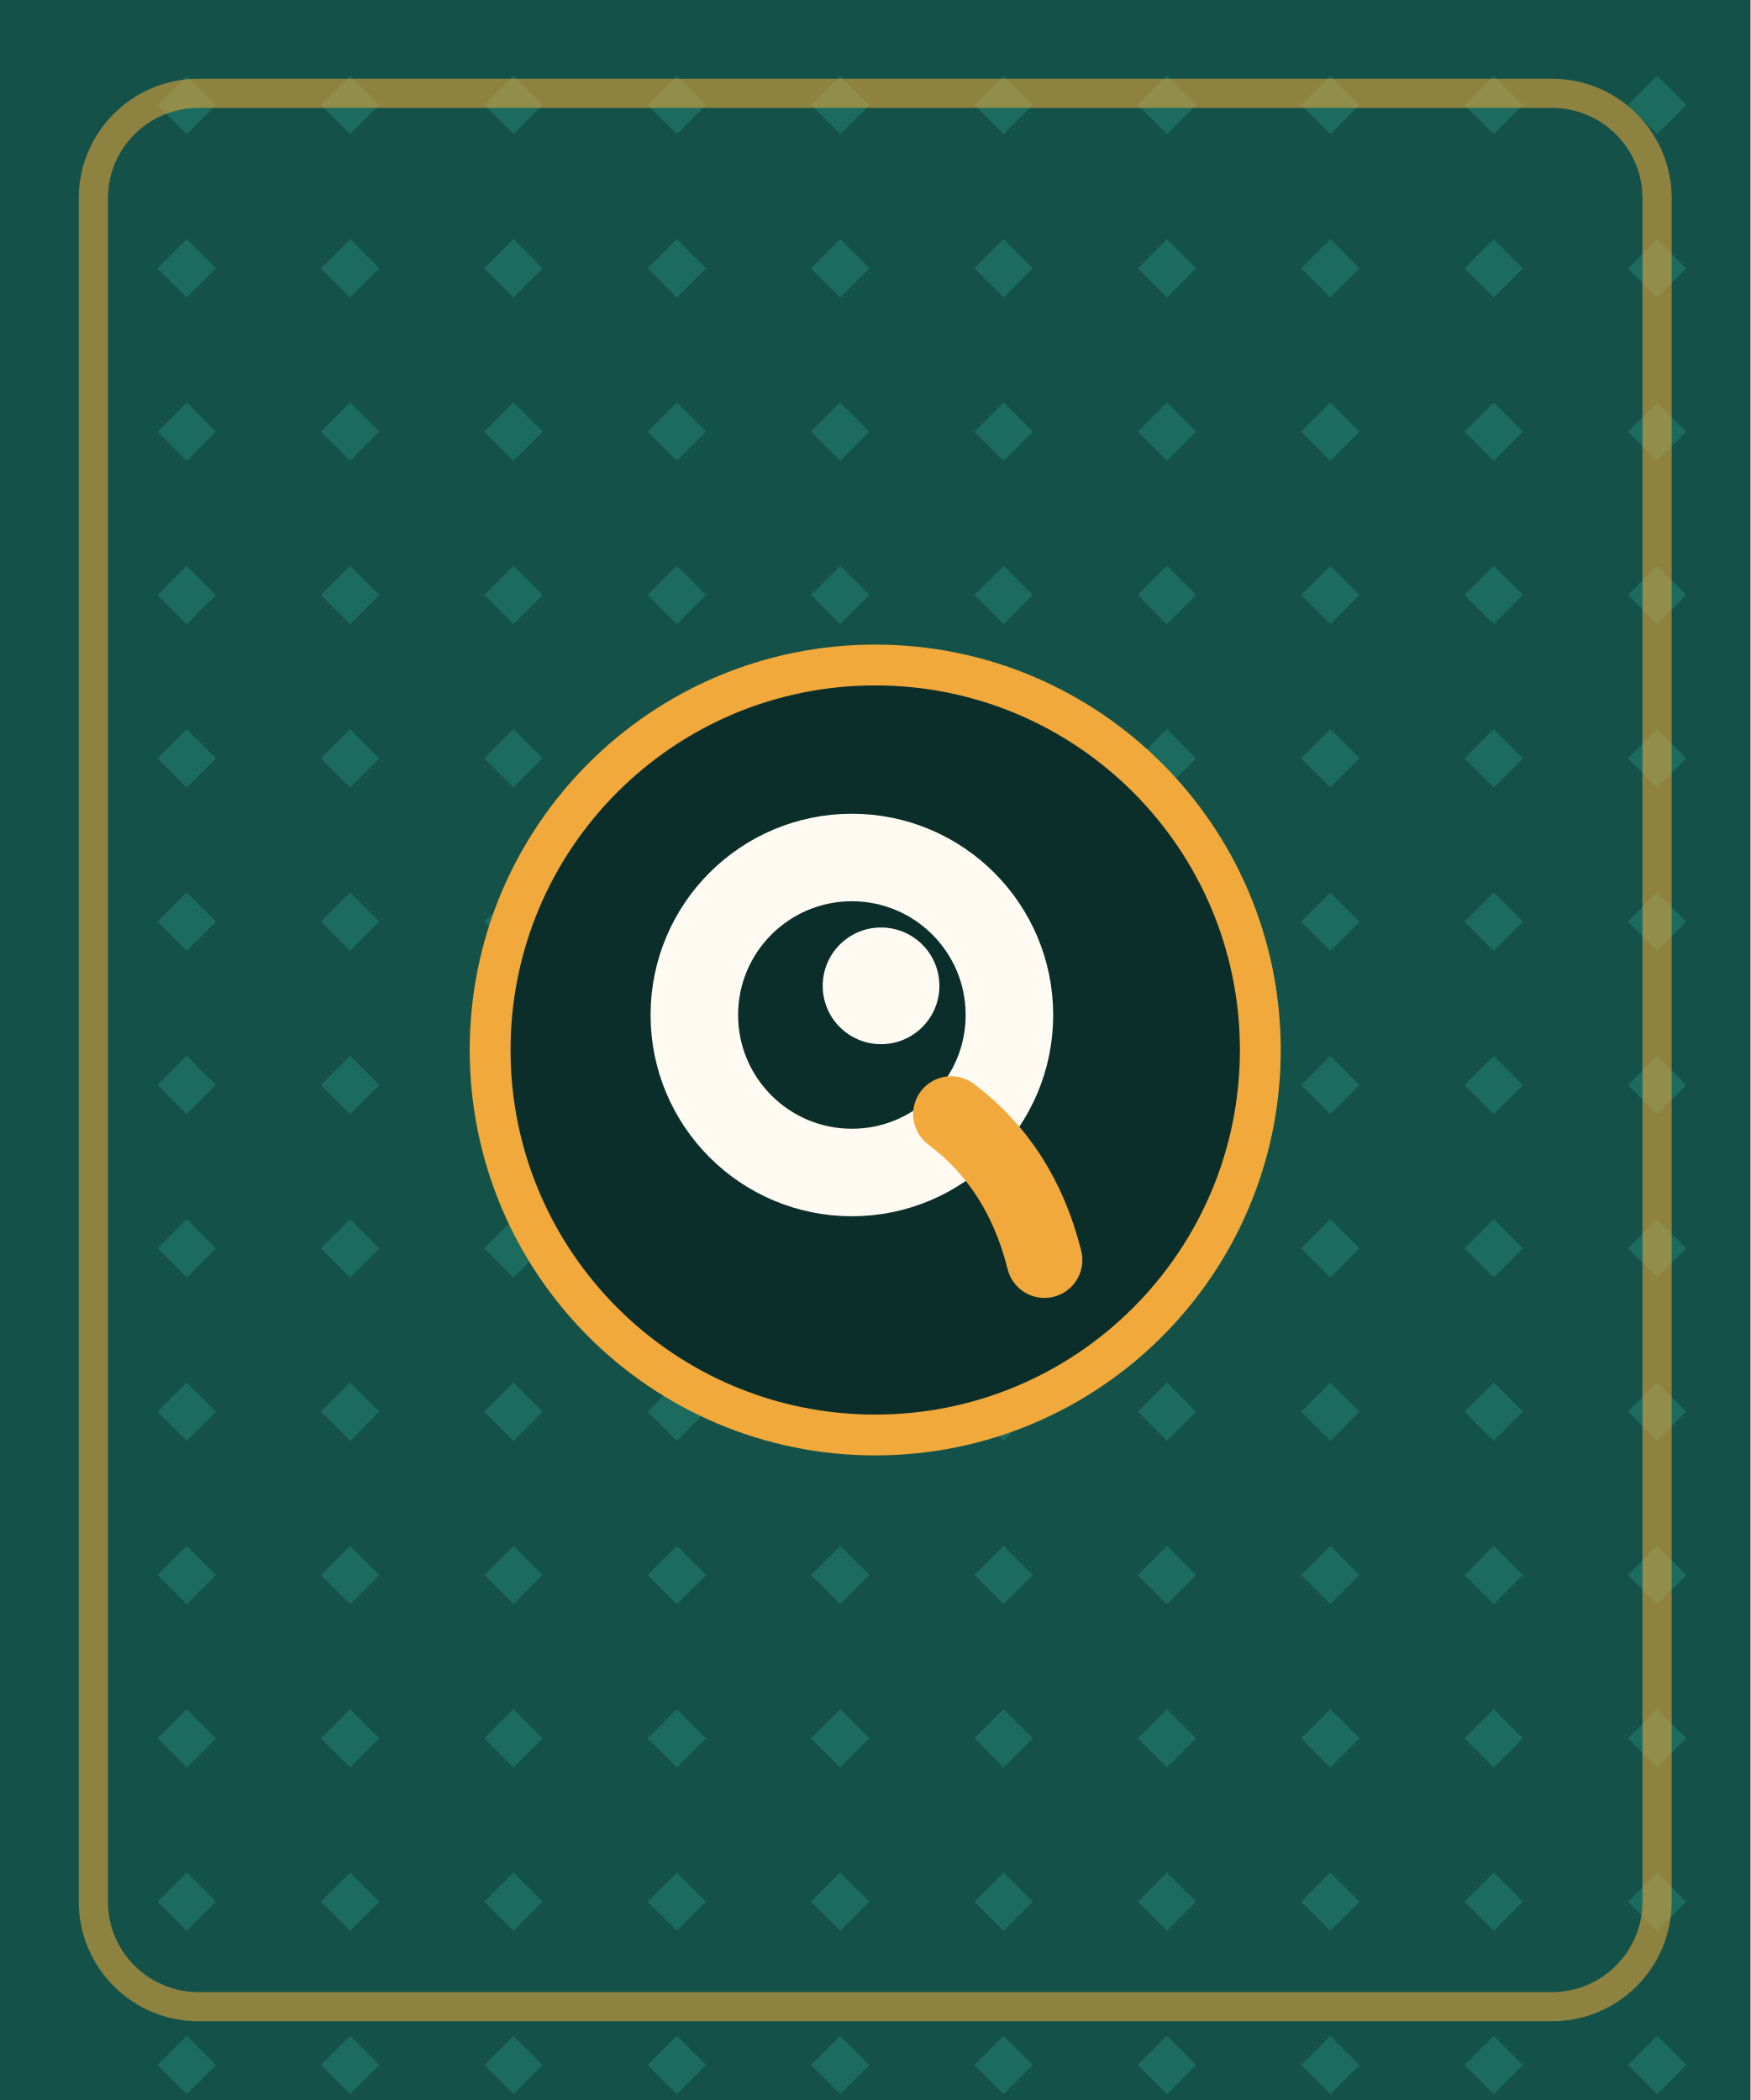
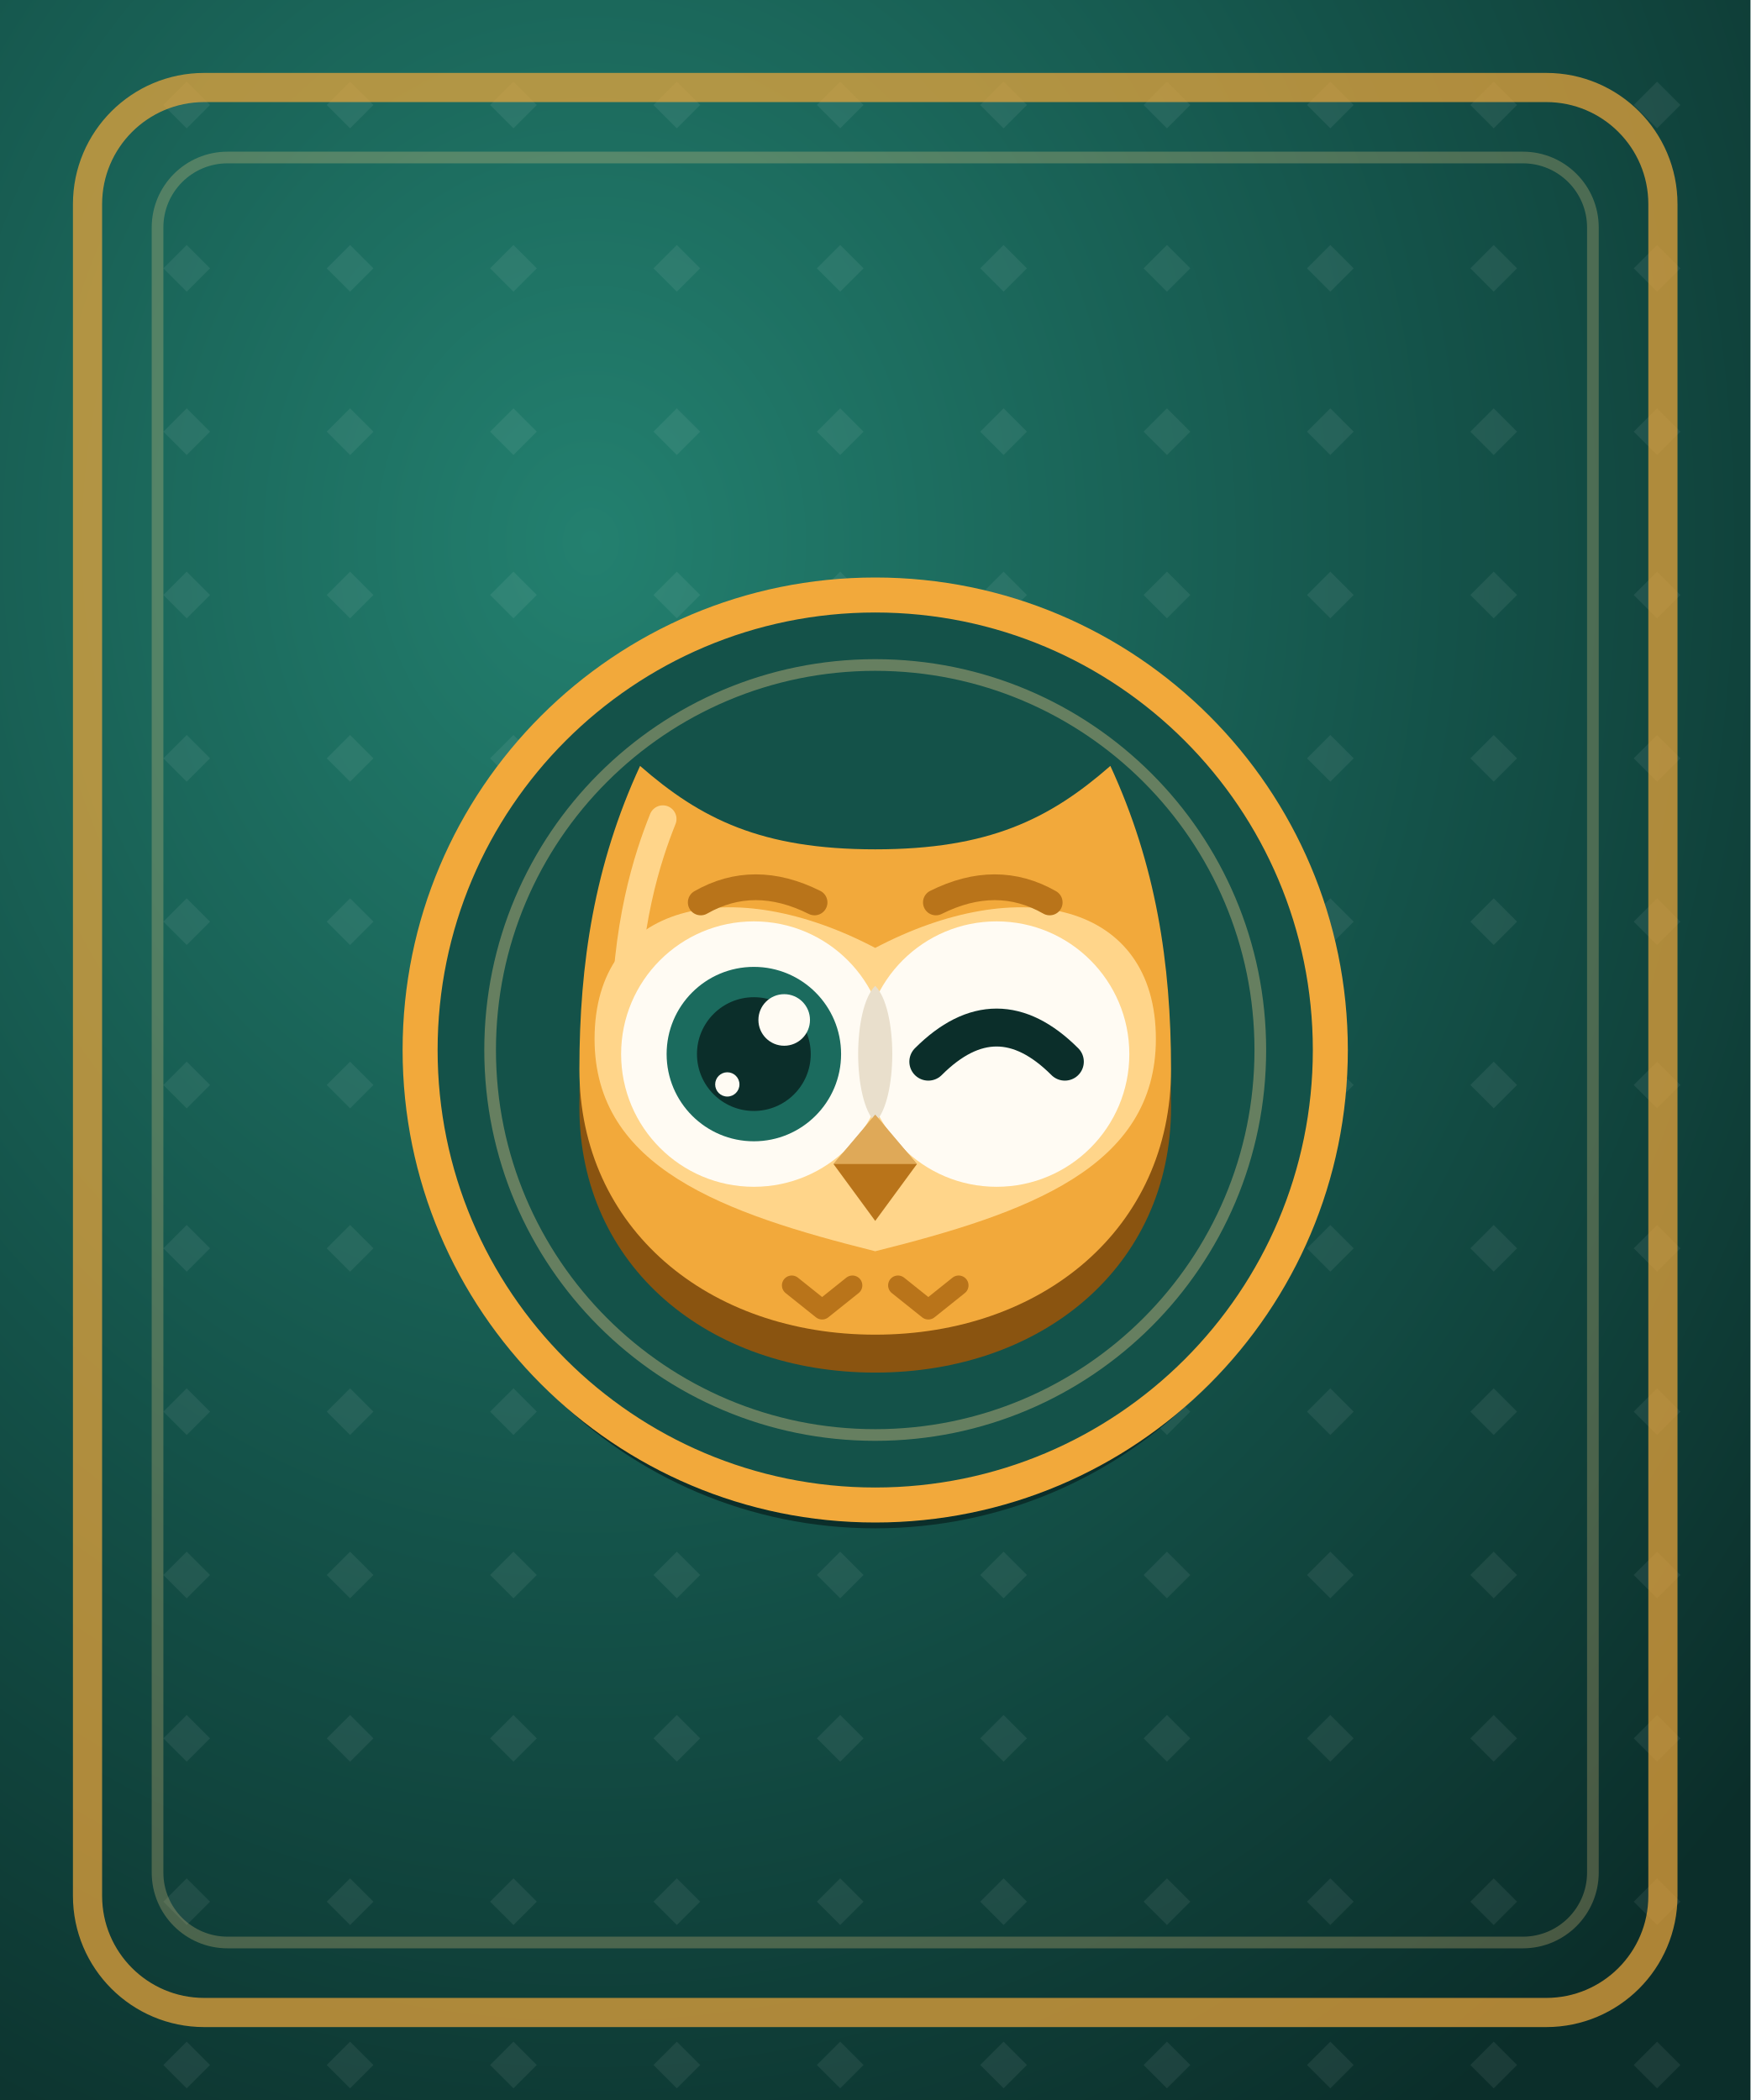
<svg xmlns="http://www.w3.org/2000/svg" viewBox="0 0 300 360" width="300" height="360" role="img" aria-label="IQUM kart sırtı">
-   <rect width="300" height="360" fill="#145249" />
-   <g fill="#1B6B5E">
-     <path d="M32 13l5 5-5 5-5-5z" />
-     <path d="M60 13l5 5-5 5-5-5z" />
-     <path d="M88 13l5 5-5 5-5-5z" />
-     <path d="M116 13l5 5-5 5-5-5z" />
-     <path d="M144 13l5 5-5 5-5-5z" />
-     <path d="M172 13l5 5-5 5-5-5z" />
-     <path d="M200 13l5 5-5 5-5-5z" />
-     <path d="M228 13l5 5-5 5-5-5z" />
-     <path d="M256 13l5 5-5 5-5-5z" />
-     <path d="M284 13l5 5-5 5-5-5z" />
-     <path d="M32 41l5 5-5 5-5-5z" />
-     <path d="M60 41l5 5-5 5-5-5z" />
-     <path d="M88 41l5 5-5 5-5-5z" />
-     <path d="M116 41l5 5-5 5-5-5z" />
-     <path d="M144 41l5 5-5 5-5-5z" />
-     <path d="M172 41l5 5-5 5-5-5z" />
-     <path d="M200 41l5 5-5 5-5-5z" />
-     <path d="M228 41l5 5-5 5-5-5z" />
-     <path d="M256 41l5 5-5 5-5-5z" />
-     <path d="M284 41l5 5-5 5-5-5z" />
-     <path d="M32 69l5 5-5 5-5-5z" />
-     <path d="M60 69l5 5-5 5-5-5z" />
-     <path d="M88 69l5 5-5 5-5-5z" />
-     <path d="M116 69l5 5-5 5-5-5z" />
-     <path d="M144 69l5 5-5 5-5-5z" />
-     <path d="M172 69l5 5-5 5-5-5z" />
-     <path d="M200 69l5 5-5 5-5-5z" />
-     <path d="M228 69l5 5-5 5-5-5z" />
-     <path d="M256 69l5 5-5 5-5-5z" />
-     <path d="M284 69l5 5-5 5-5-5z" />
-     <path d="M32 97l5 5-5 5-5-5z" />
-     <path d="M60 97l5 5-5 5-5-5z" />
-     <path d="M88 97l5 5-5 5-5-5z" />
-     <path d="M116 97l5 5-5 5-5-5z" />
-     <path d="M144 97l5 5-5 5-5-5z" />
-     <path d="M172 97l5 5-5 5-5-5z" />
-     <path d="M200 97l5 5-5 5-5-5z" />
-     <path d="M228 97l5 5-5 5-5-5z" />
-     <path d="M256 97l5 5-5 5-5-5z" />
-     <path d="M284 97l5 5-5 5-5-5z" />
-     <path d="M32 125l5 5-5 5-5-5z" />
-     <path d="M60 125l5 5-5 5-5-5z" />
-     <path d="M88 125l5 5-5 5-5-5z" />
-     <path d="M116 125l5 5-5 5-5-5z" />
-     <path d="M144 125l5 5-5 5-5-5z" />
-     <path d="M172 125l5 5-5 5-5-5z" />
-     <path d="M200 125l5 5-5 5-5-5z" />
-     <path d="M228 125l5 5-5 5-5-5z" />
-     <path d="M256 125l5 5-5 5-5-5z" />
-     <path d="M284 125l5 5-5 5-5-5z" />
-     <path d="M32 153l5 5-5 5-5-5z" />
-     <path d="M60 153l5 5-5 5-5-5z" />
-     <path d="M88 153l5 5-5 5-5-5z" />
-     <path d="M116 153l5 5-5 5-5-5z" />
-     <path d="M144 153l5 5-5 5-5-5z" />
-     <path d="M172 153l5 5-5 5-5-5z" />
-     <path d="M200 153l5 5-5 5-5-5z" />
-     <path d="M228 153l5 5-5 5-5-5z" />
-     <path d="M256 153l5 5-5 5-5-5z" />
-     <path d="M284 153l5 5-5 5-5-5z" />
-     <path d="M32 181l5 5-5 5-5-5z" />
-     <path d="M60 181l5 5-5 5-5-5z" />
-     <path d="M88 181l5 5-5 5-5-5z" />
-     <path d="M116 181l5 5-5 5-5-5z" />
-     <path d="M144 181l5 5-5 5-5-5z" />
-     <path d="M172 181l5 5-5 5-5-5z" />
-     <path d="M200 181l5 5-5 5-5-5z" />
-     <path d="M228 181l5 5-5 5-5-5z" />
-     <path d="M256 181l5 5-5 5-5-5z" />
-     <path d="M284 181l5 5-5 5-5-5z" />
-     <path d="M32 209l5 5-5 5-5-5z" />
-     <path d="M60 209l5 5-5 5-5-5z" />
-     <path d="M88 209l5 5-5 5-5-5z" />
-     <path d="M116 209l5 5-5 5-5-5z" />
-     <path d="M144 209l5 5-5 5-5-5z" />
-     <path d="M172 209l5 5-5 5-5-5z" />
-     <path d="M200 209l5 5-5 5-5-5z" />
-     <path d="M228 209l5 5-5 5-5-5z" />
-     <path d="M256 209l5 5-5 5-5-5z" />
-     <path d="M284 209l5 5-5 5-5-5z" />
-     <path d="M32 237l5 5-5 5-5-5z" />
-     <path d="M60 237l5 5-5 5-5-5z" />
-     <path d="M88 237l5 5-5 5-5-5z" />
-     <path d="M116 237l5 5-5 5-5-5z" />
-     <path d="M144 237l5 5-5 5-5-5z" />
-     <path d="M172 237l5 5-5 5-5-5z" />
-     <path d="M200 237l5 5-5 5-5-5z" />
-     <path d="M228 237l5 5-5 5-5-5z" />
-     <path d="M256 237l5 5-5 5-5-5z" />
-     <path d="M284 237l5 5-5 5-5-5z" />
-     <path d="M32 265l5 5-5 5-5-5z" />
-     <path d="M60 265l5 5-5 5-5-5z" />
-     <path d="M88 265l5 5-5 5-5-5z" />
-     <path d="M116 265l5 5-5 5-5-5z" />
-     <path d="M144 265l5 5-5 5-5-5z" />
-     <path d="M172 265l5 5-5 5-5-5z" />
-     <path d="M200 265l5 5-5 5-5-5z" />
-     <path d="M228 265l5 5-5 5-5-5z" />
-     <path d="M256 265l5 5-5 5-5-5z" />
-     <path d="M284 265l5 5-5 5-5-5z" />
-     <path d="M32 293l5 5-5 5-5-5z" />
-     <path d="M60 293l5 5-5 5-5-5z" />
-     <path d="M88 293l5 5-5 5-5-5z" />
-     <path d="M116 293l5 5-5 5-5-5z" />
-     <path d="M144 293l5 5-5 5-5-5z" />
-     <path d="M172 293l5 5-5 5-5-5z" />
-     <path d="M200 293l5 5-5 5-5-5z" />
-     <path d="M228 293l5 5-5 5-5-5z" />
-     <path d="M256 293l5 5-5 5-5-5z" />
-     <path d="M284 293l5 5-5 5-5-5z" />
-     <path d="M32 321l5 5-5 5-5-5z" />
-     <path d="M60 321l5 5-5 5-5-5z" />
-     <path d="M88 321l5 5-5 5-5-5z" />
-     <path d="M116 321l5 5-5 5-5-5z" />
-     <path d="M144 321l5 5-5 5-5-5z" />
-     <path d="M172 321l5 5-5 5-5-5z" />
-     <path d="M200 321l5 5-5 5-5-5z" />
-     <path d="M228 321l5 5-5 5-5-5z" />
-     <path d="M256 321l5 5-5 5-5-5z" />
-     <path d="M284 321l5 5-5 5-5-5z" />
-     <path d="M32 349l5 5-5 5-5-5z" />
-     <path d="M60 349l5 5-5 5-5-5z" />
-     <path d="M88 349l5 5-5 5-5-5z" />
-     <path d="M116 349l5 5-5 5-5-5z" />
-     <path d="M144 349l5 5-5 5-5-5z" />
-     <path d="M172 349l5 5-5 5-5-5z" />
-     <path d="M200 349l5 5-5 5-5-5z" />
-     <path d="M228 349l5 5-5 5-5-5z" />
-     <path d="M256 349l5 5-5 5-5-5z" />
-     <path d="M284 349l5 5-5 5-5-5z" />
+   <defs>
+     <radialGradient id="cb" cx="34%" cy="26%" r="88%">
+       <stop offset="0" stop-color="#23806F" />
+       <stop offset=".55" stop-color="#145249" />
+       <stop offset="1" stop-color="#0B2E2A" />
+     </radialGradient>
+   </defs>
+   <rect width="300" height="360" fill="url(#cb)" />
+   <g fill="#FFFFFF" fill-opacity=".07">
+     <path d="M32 14l4 4-4 4-4-4z" />
+     <path d="M60 14l4 4-4 4-4-4z" />
+     <path d="M88 14l4 4-4 4-4-4z" />
+     <path d="M116 14l4 4-4 4-4-4z" />
+     <path d="M144 14l4 4-4 4-4-4z" />
+     <path d="M172 14l4 4-4 4-4-4z" />
+     <path d="M200 14l4 4-4 4-4-4z" />
+     <path d="M228 14l4 4-4 4-4-4z" />
+     <path d="M256 14l4 4-4 4-4-4z" />
+     <path d="M284 14l4 4-4 4-4-4z" />
+     <path d="M32 42l4 4-4 4-4-4z" />
+     <path d="M60 42l4 4-4 4-4-4z" />
+     <path d="M88 42l4 4-4 4-4-4z" />
+     <path d="M116 42l4 4-4 4-4-4z" />
+     <path d="M144 42l4 4-4 4-4-4z" />
+     <path d="M172 42l4 4-4 4-4-4z" />
+     <path d="M200 42l4 4-4 4-4-4z" />
+     <path d="M228 42l4 4-4 4-4-4z" />
+     <path d="M256 42l4 4-4 4-4-4z" />
+     <path d="M284 42l4 4-4 4-4-4z" />
+     <path d="M32 70l4 4-4 4-4-4z" />
+     <path d="M60 70l4 4-4 4-4-4z" />
+     <path d="M88 70l4 4-4 4-4-4z" />
+     <path d="M116 70l4 4-4 4-4-4z" />
+     <path d="M144 70l4 4-4 4-4-4z" />
+     <path d="M172 70l4 4-4 4-4-4z" />
+     <path d="M200 70l4 4-4 4-4-4z" />
+     <path d="M228 70l4 4-4 4-4-4z" />
+     <path d="M256 70l4 4-4 4-4-4z" />
+     <path d="M284 70l4 4-4 4-4-4z" />
+     <path d="M32 98l4 4-4 4-4-4z" />
+     <path d="M60 98l4 4-4 4-4-4z" />
+     <path d="M88 98l4 4-4 4-4-4z" />
+     <path d="M116 98l4 4-4 4-4-4z" />
+     <path d="M144 98l4 4-4 4-4-4z" />
+     <path d="M172 98l4 4-4 4-4-4z" />
+     <path d="M200 98l4 4-4 4-4-4z" />
+     <path d="M228 98l4 4-4 4-4-4z" />
+     <path d="M256 98l4 4-4 4-4-4z" />
+     <path d="M284 98l4 4-4 4-4-4z" />
+     <path d="M32 126l4 4-4 4-4-4z" />
+     <path d="M60 126l4 4-4 4-4-4z" />
+     <path d="M88 126l4 4-4 4-4-4z" />
+     <path d="M116 126l4 4-4 4-4-4z" />
+     <path d="M144 126l4 4-4 4-4-4z" />
+     <path d="M172 126l4 4-4 4-4-4z" />
+     <path d="M200 126l4 4-4 4-4-4z" />
+     <path d="M228 126l4 4-4 4-4-4z" />
+     <path d="M256 126l4 4-4 4-4-4z" />
+     <path d="M284 126l4 4-4 4-4-4z" />
+     <path d="M32 154l4 4-4 4-4-4z" />
+     <path d="M60 154l4 4-4 4-4-4z" />
+     <path d="M88 154l4 4-4 4-4-4z" />
+     <path d="M116 154l4 4-4 4-4-4z" />
+     <path d="M144 154l4 4-4 4-4-4z" />
+     <path d="M172 154l4 4-4 4-4-4z" />
+     <path d="M200 154l4 4-4 4-4-4z" />
+     <path d="M228 154l4 4-4 4-4-4z" />
+     <path d="M256 154l4 4-4 4-4-4z" />
+     <path d="M284 154l4 4-4 4-4-4z" />
+     <path d="M32 182l4 4-4 4-4-4z" />
+     <path d="M60 182l4 4-4 4-4-4z" />
+     <path d="M88 182l4 4-4 4-4-4z" />
+     <path d="M116 182l4 4-4 4-4-4z" />
+     <path d="M144 182l4 4-4 4-4-4z" />
+     <path d="M172 182l4 4-4 4-4-4z" />
+     <path d="M200 182l4 4-4 4-4-4z" />
+     <path d="M228 182l4 4-4 4-4-4z" />
+     <path d="M256 182l4 4-4 4-4-4z" />
+     <path d="M284 182l4 4-4 4-4-4z" />
+     <path d="M32 210l4 4-4 4-4-4z" />
+     <path d="M60 210l4 4-4 4-4-4z" />
+     <path d="M88 210l4 4-4 4-4-4z" />
+     <path d="M116 210l4 4-4 4-4-4z" />
+     <path d="M144 210l4 4-4 4-4-4z" />
+     <path d="M172 210l4 4-4 4-4-4z" />
+     <path d="M200 210l4 4-4 4-4-4z" />
+     <path d="M228 210l4 4-4 4-4-4z" />
+     <path d="M256 210l4 4-4 4-4-4z" />
+     <path d="M284 210l4 4-4 4-4-4z" />
+     <path d="M32 238l4 4-4 4-4-4z" />
+     <path d="M60 238l4 4-4 4-4-4z" />
+     <path d="M88 238l4 4-4 4-4-4z" />
+     <path d="M116 238l4 4-4 4-4-4z" />
+     <path d="M144 238l4 4-4 4-4-4z" />
+     <path d="M172 238l4 4-4 4-4-4z" />
+     <path d="M200 238l4 4-4 4-4-4z" />
+     <path d="M228 238l4 4-4 4-4-4z" />
+     <path d="M256 238l4 4-4 4-4-4z" />
+     <path d="M284 238l4 4-4 4-4-4z" />
+     <path d="M32 266l4 4-4 4-4-4z" />
+     <path d="M60 266l4 4-4 4-4-4z" />
+     <path d="M88 266l4 4-4 4-4-4z" />
+     <path d="M116 266l4 4-4 4-4-4z" />
+     <path d="M144 266l4 4-4 4-4-4z" />
+     <path d="M172 266l4 4-4 4-4-4z" />
+     <path d="M200 266l4 4-4 4-4-4z" />
+     <path d="M228 266l4 4-4 4-4-4z" />
+     <path d="M256 266l4 4-4 4-4-4z" />
+     <path d="M284 266l4 4-4 4-4-4z" />
+     <path d="M32 294l4 4-4 4-4-4z" />
+     <path d="M60 294l4 4-4 4-4-4z" />
+     <path d="M88 294l4 4-4 4-4-4z" />
+     <path d="M116 294l4 4-4 4-4-4z" />
+     <path d="M144 294l4 4-4 4-4-4z" />
+     <path d="M172 294l4 4-4 4-4-4z" />
+     <path d="M200 294l4 4-4 4-4-4z" />
+     <path d="M228 294l4 4-4 4-4-4z" />
+     <path d="M256 294l4 4-4 4-4-4z" />
+     <path d="M284 294l4 4-4 4-4-4z" />
+     <path d="M32 322l4 4-4 4-4-4z" />
+     <path d="M60 322l4 4-4 4-4-4z" />
+     <path d="M88 322l4 4-4 4-4-4z" />
+     <path d="M116 322l4 4-4 4-4-4z" />
+     <path d="M144 322l4 4-4 4-4-4z" />
+     <path d="M172 322l4 4-4 4-4-4z" />
+     <path d="M200 322l4 4-4 4-4-4z" />
+     <path d="M228 322l4 4-4 4-4-4z" />
+     <path d="M256 322l4 4-4 4-4-4z" />
+     <path d="M284 322l4 4-4 4-4-4z" />
+     <path d="M32 350l4 4-4 4-4-4z" />
+     <path d="M60 350l4 4-4 4-4-4z" />
+     <path d="M88 350l4 4-4 4-4-4z" />
+     <path d="M116 350l4 4-4 4-4-4z" />
+     <path d="M144 350l4 4-4 4-4-4z" />
+     <path d="M172 350l4 4-4 4-4-4z" />
+     <path d="M200 350l4 4-4 4-4-4z" />
+     <path d="M228 350l4 4-4 4-4-4z" />
+     <path d="M256 350l4 4-4 4-4-4z" />
+     <path d="M284 350l4 4-4 4-4-4z" />
  </g>
-   <rect x="16" y="16" width="268" height="328" rx="18" fill="none" stroke="#F2A93B" stroke-opacity=".55" stroke-width="5" />
-   <circle cx="150" cy="180" r="66" fill="#0B2E2A" />
-   <circle cx="150" cy="180" r="66" fill="none" stroke="#F2A93B" stroke-width="7" />
-   <circle cx="146" cy="174" r="27" fill="none" stroke="#FFFBF3" stroke-width="15" />
-   <circle cx="151" cy="169" r="10" fill="#FFFBF3" />
-   <path d="M163 191q12 9 16 25" fill="none" stroke="#F2A93B" stroke-width="13" stroke-linecap="round" />
+   <rect x="15" y="15" width="270" height="330" rx="20" fill="none" stroke="#F2A93B" stroke-opacity=".7" stroke-width="5" />
+   <rect x="27" y="27" width="246" height="306" rx="12" fill="none" stroke="#FFD58A" stroke-opacity=".25" stroke-width="2" />
+   <circle cx="150" cy="184" r="78" fill="#0B2E2A" />
+   <circle cx="150" cy="180" r="78" fill="#145249" />
+   <circle cx="150" cy="180" r="78" fill="none" stroke="#F2A93B" stroke-width="6" />
+   <circle cx="150" cy="180" r="66" fill="none" stroke="#FFD58A" stroke-opacity=".35" stroke-width="2" />
+   <g transform="translate(150 182) scale(1.3) translate(-50 -54)">
+     <g stroke-linecap="round" stroke-linejoin="round">
+       <path d="M19 15C27 22 35 26 50 26C65 26 73 22 81 15C87 28 89 41 89 55C89 76 72 90 50 90C28 90 11 76 11 55C11 41 13 28 19 15Z" fill="#8A5410" transform="translate(0 5)" />
+       <path d="M19 15C27 22 35 26 50 26C65 26 73 22 81 15C87 28 89 41 89 55C89 76 72 90 50 90C28 90 11 76 11 55C11 41 13 28 19 15Z" fill="#F2A93B" />
+       <path d="M17 50C17 36 20 27 22 22" fill="none" stroke="#FFD58A" stroke-width="3.6" />
+       <path d="M13 51C13 33 31 29 50 39C69 29 87 33 87 51C87 68 70 74 50 79C30 74 13 68 13 51Z" fill="#FFD58A" />
+       <path d="M39 83.5l4 3.2 4-3.2M53 83.5l4 3.2 4-3.2" fill="none" stroke="#B9741A" stroke-width="2.6" />
+       <circle cx="34" cy="53" r="17.5" fill="#FFFBF3" />
+       <circle cx="66" cy="53" r="17.5" fill="#FFFBF3" />
+       <path d="M50 44C47 47 47 59 50 62C53 59 53 47 50 44Z" fill="#E9DFCC" />
+       <circle cx="34" cy="53" r="11.5" fill="#1B6B5E" />
+       <circle cx="34" cy="53" r="7.5" fill="#0B2E2A" />
+       <circle cx="38" cy="48.5" r="3.4" fill="#FFFBF3" />
+       <circle cx="30.5" cy="57" r="1.6" fill="#FFFBF3" />
+       <path d="M57 54Q66 45 75 54" fill="none" stroke="#0B2E2A" stroke-width="5" />
+       <path d="M50 61l5.5 6.5-5.5 7.5-5.5-7.5z" fill="#B9741A" />
+       <path d="M50 61l5.5 6.5H44.5z" fill="#FFD58A" opacity=".55" />
+       <path d="M27 33Q34 29 42 33M58 33Q66 29 73 33" fill="none" stroke="#B9741A" stroke-width="3.4" />
+     </g>
+   </g>
</svg>
